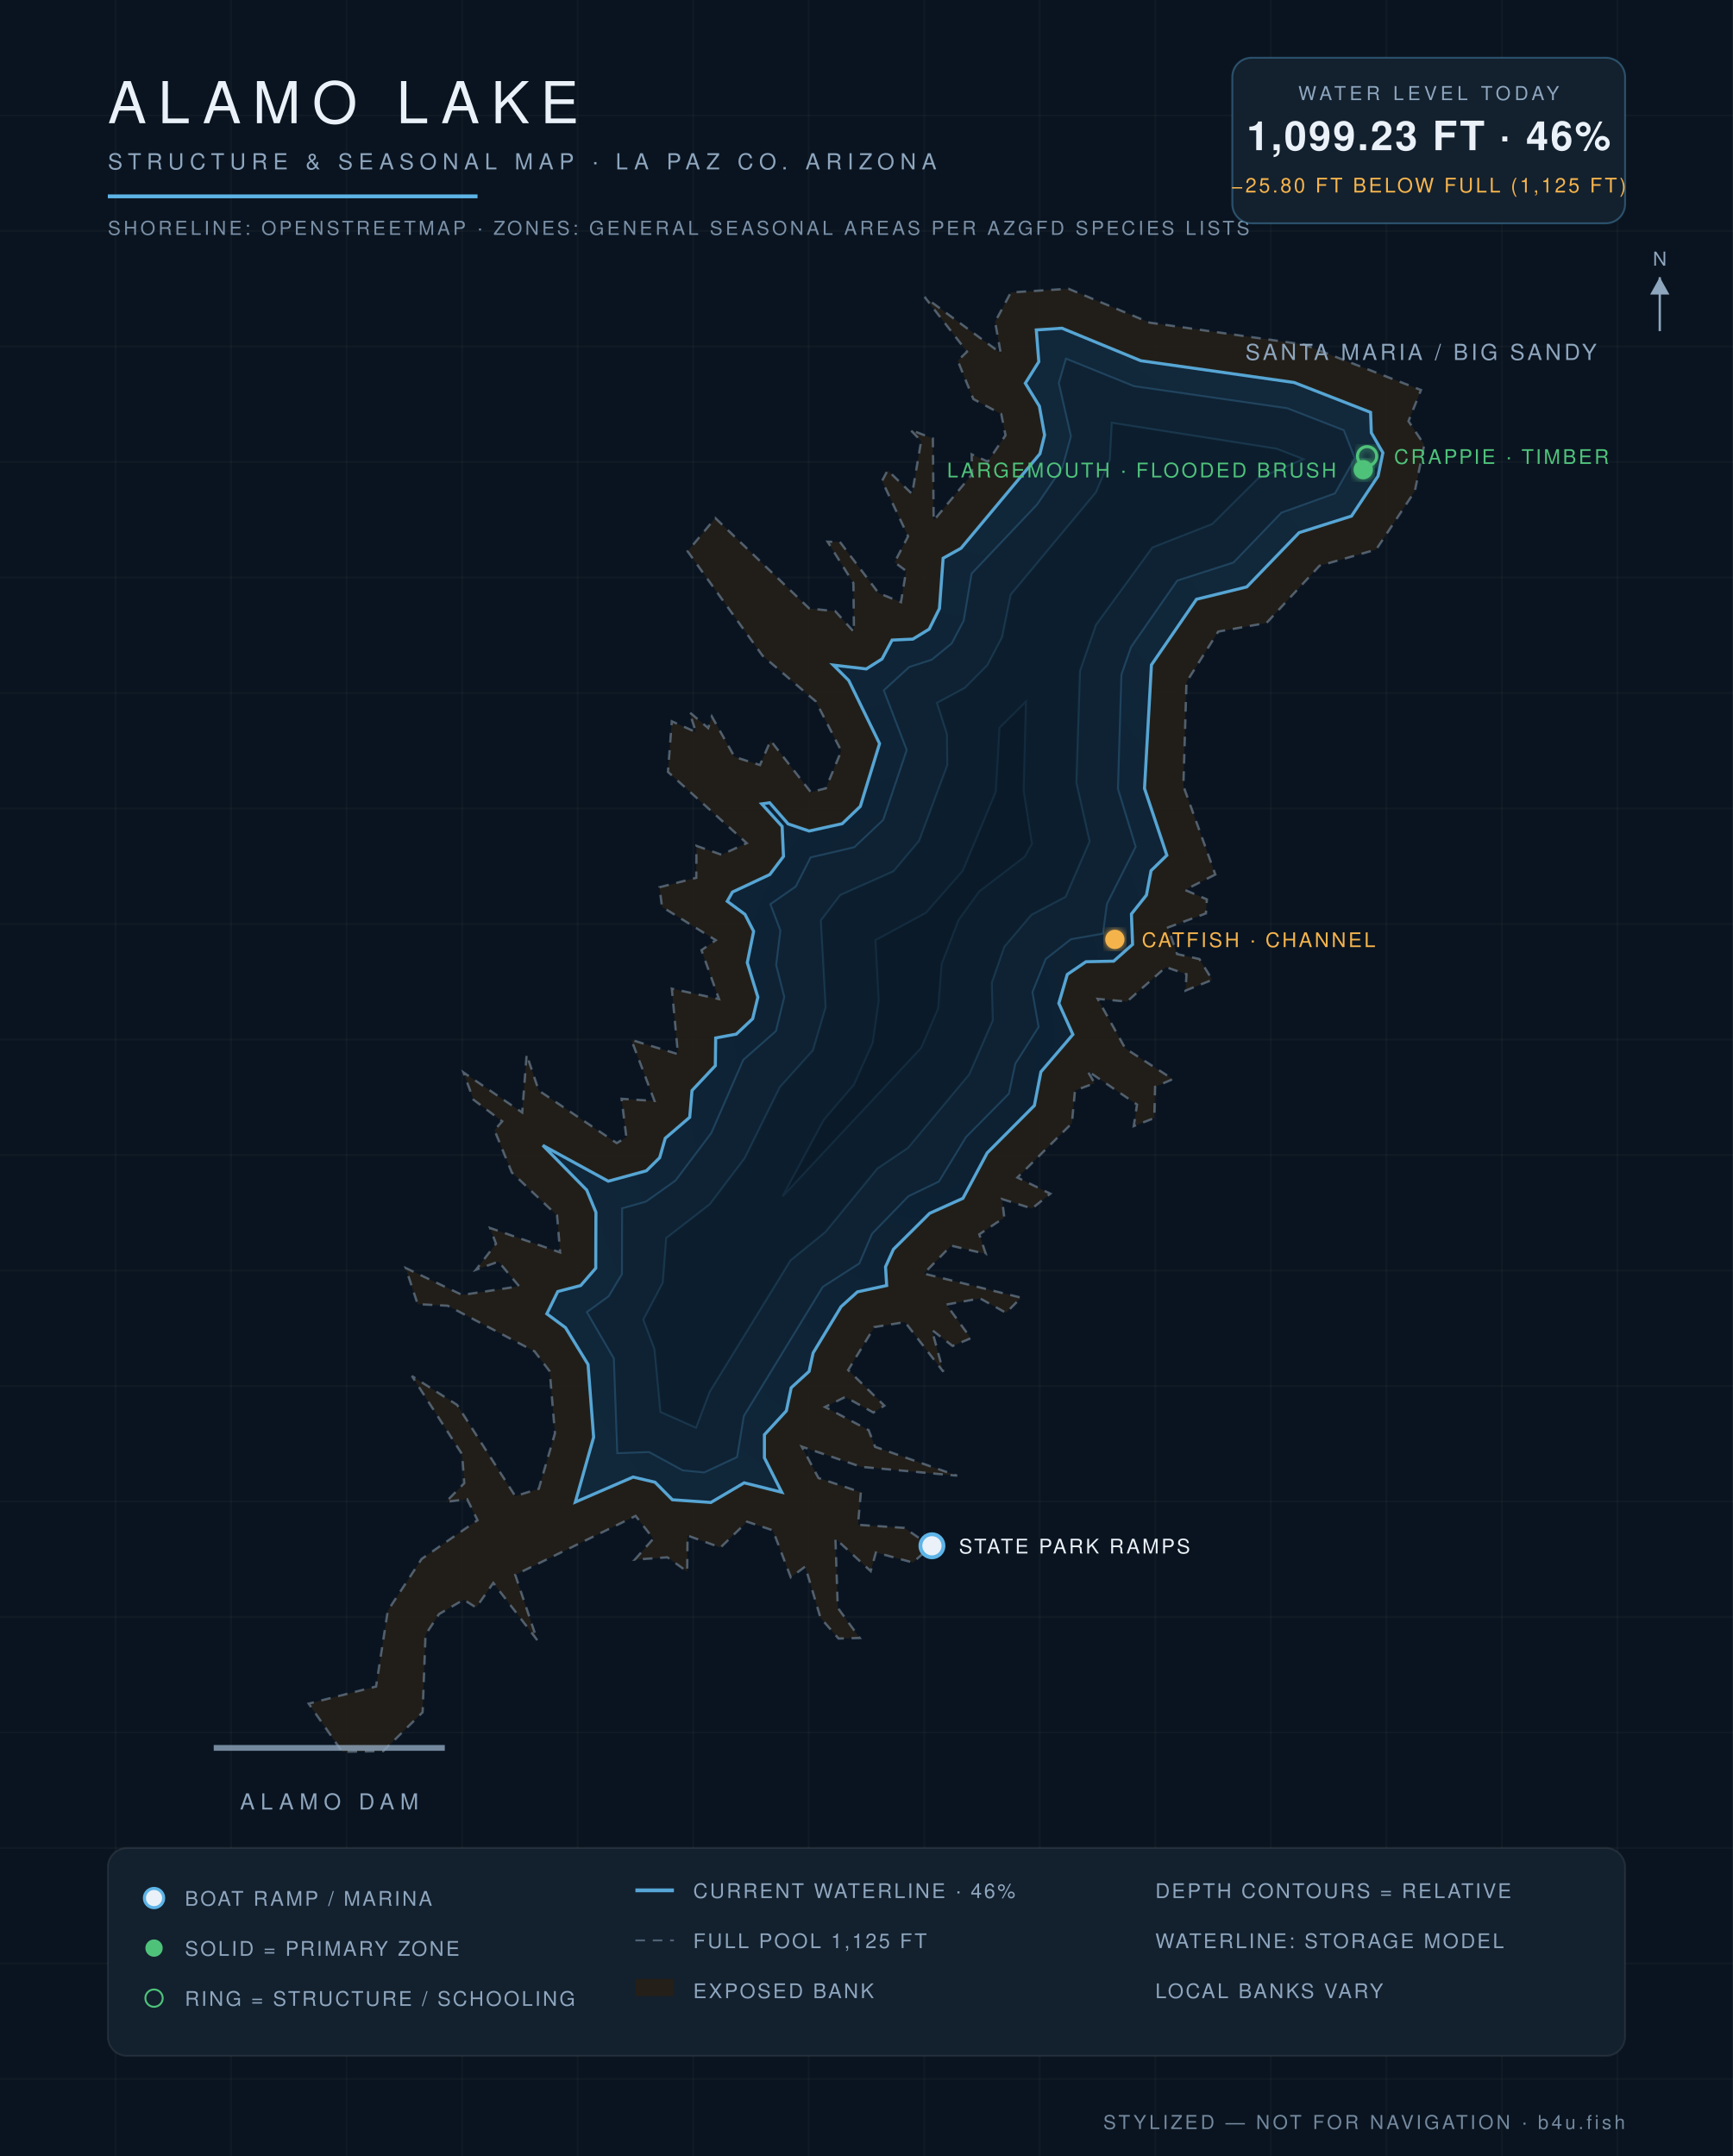
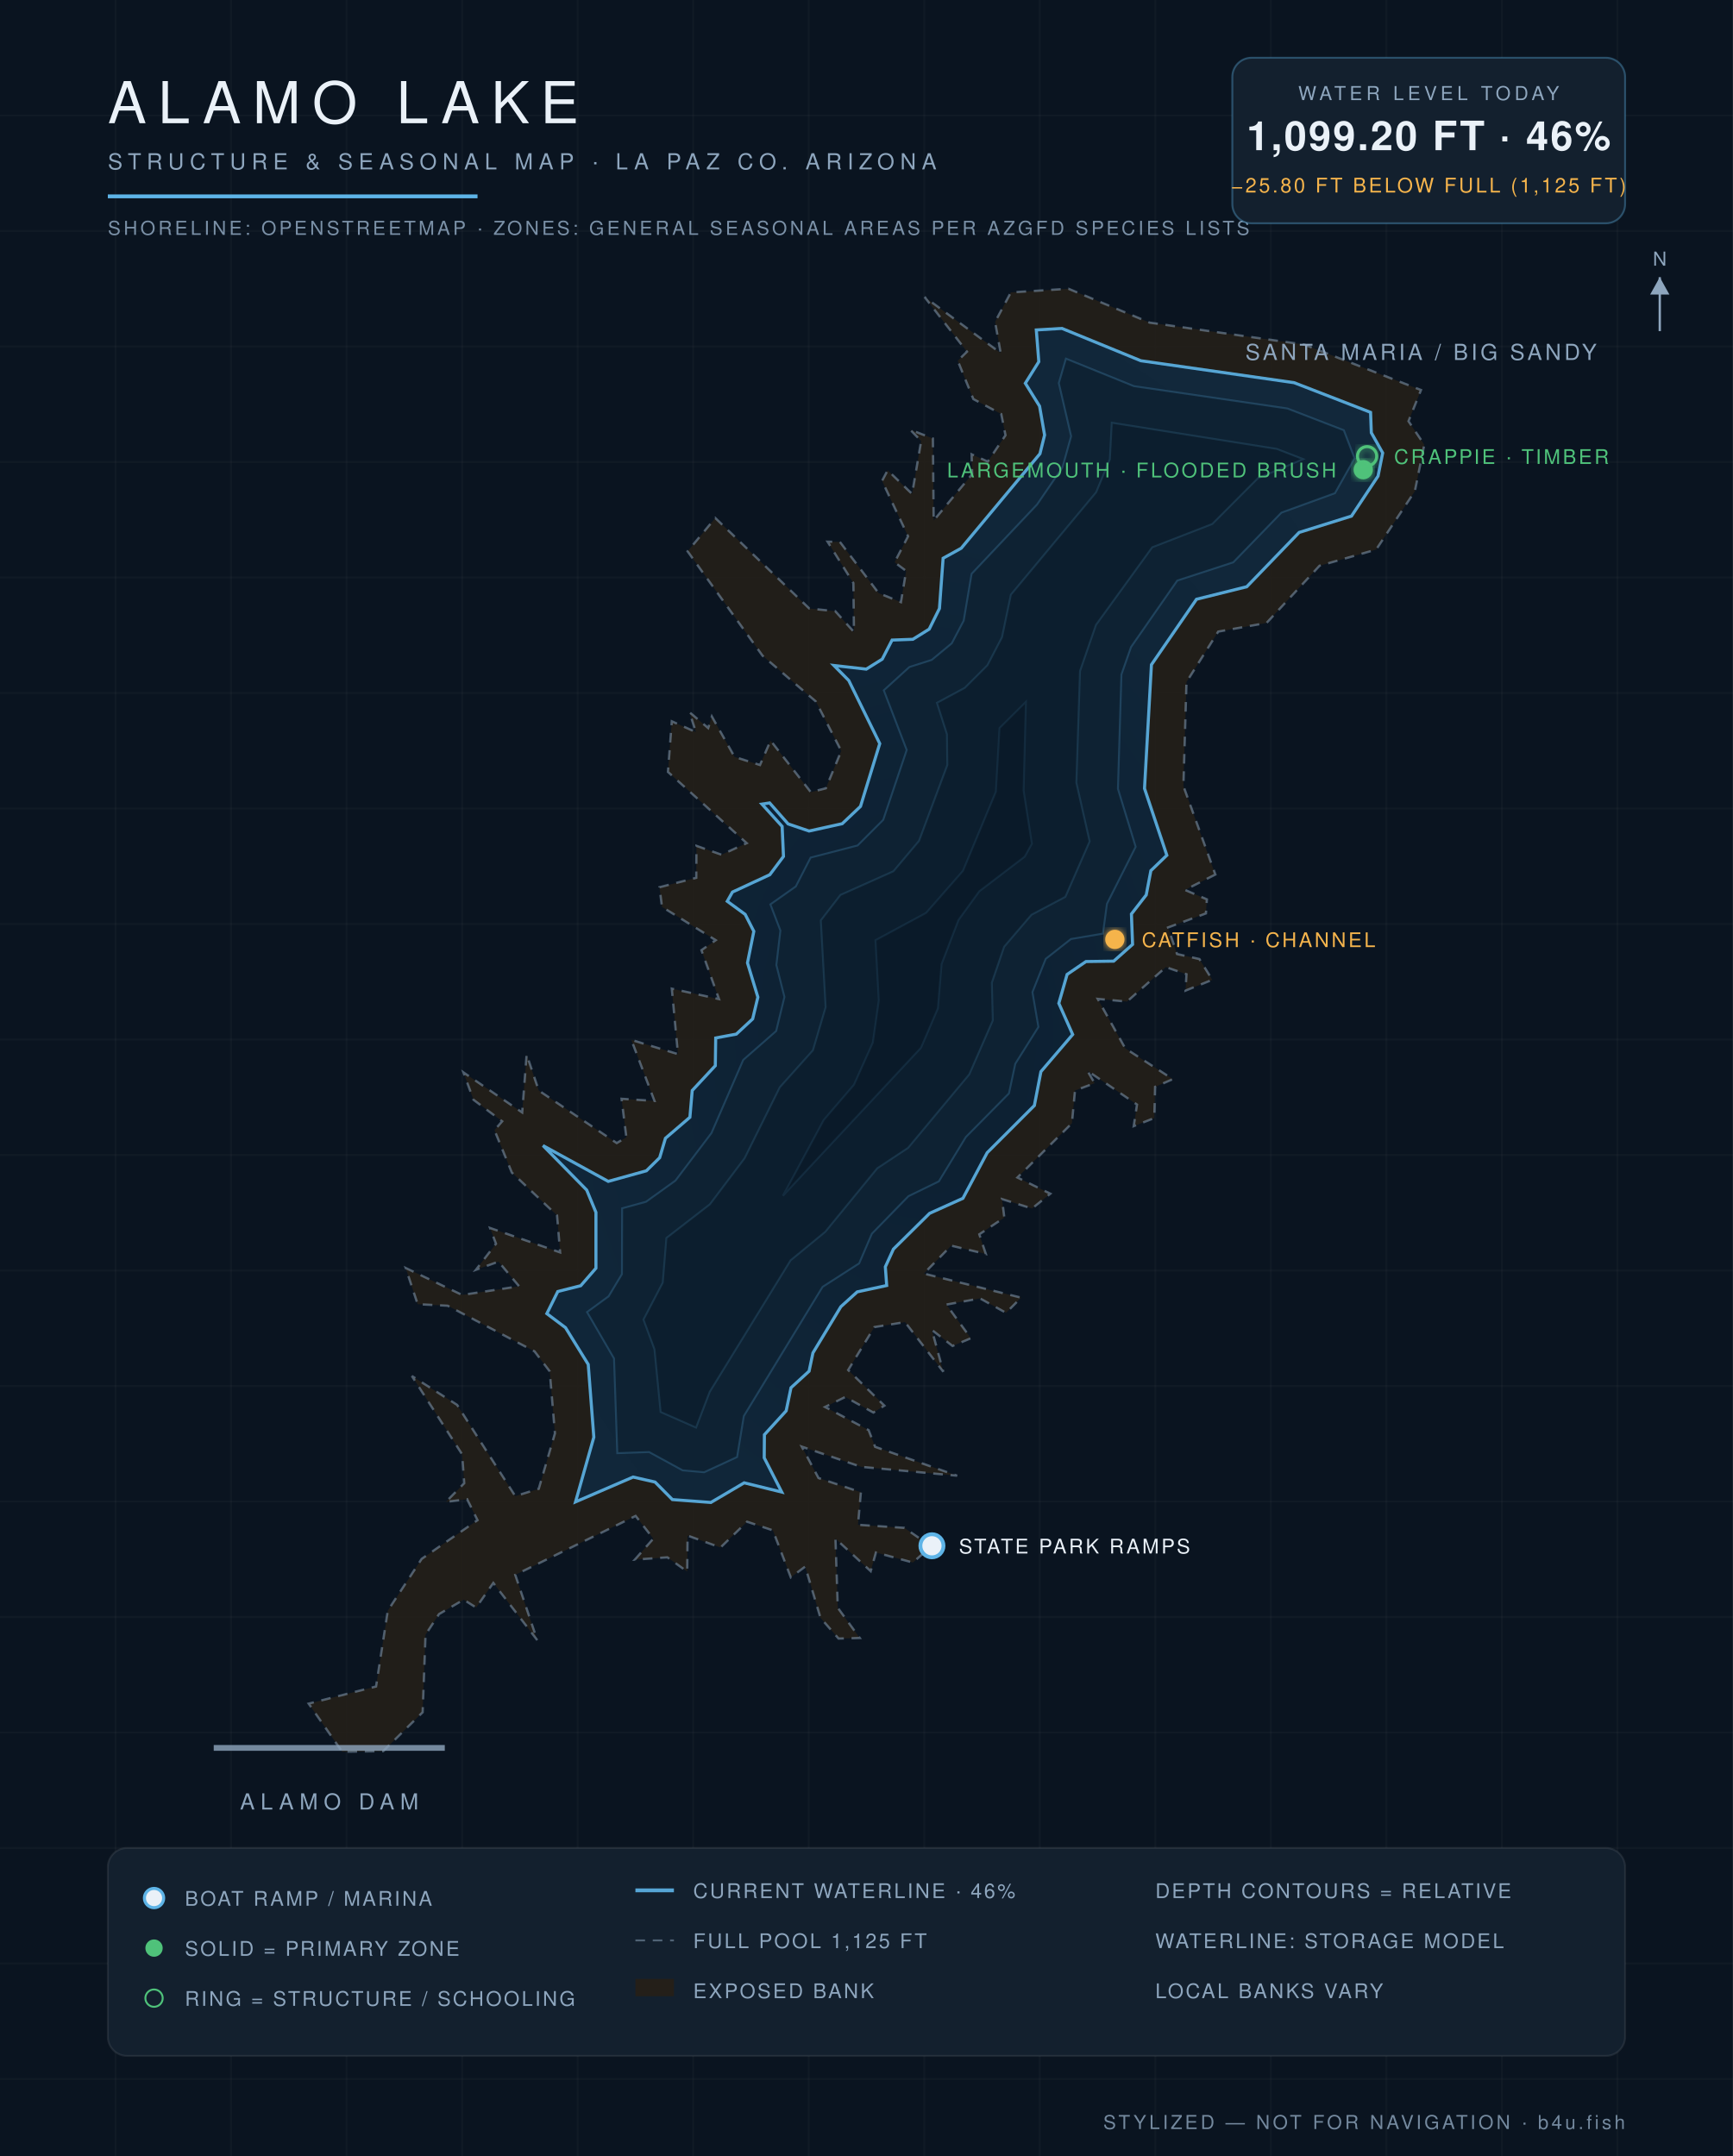
<svg xmlns="http://www.w3.org/2000/svg" viewBox="0 0 900 1120" font-family="Helvetica,Arial,sans-serif">
  <defs>
    <radialGradient id="wg" cx="45%" cy="60%" r="80%">
      <stop offset="0%" stop-color="#0c1f31" />
      <stop offset="55%" stop-color="#102639" />
      <stop offset="100%" stop-color="#13293c" />
    </radialGradient>
    <filter id="glow">
      <feGaussianBlur stdDeviation="2.2" result="b" />
      <feMerge>
        <feMergeNode in="b" />
        <feMergeNode in="SourceGraphic" />
      </feMerge>
    </filter>
  </defs>
  <rect width="900" height="1120" fill="#0a1420" />
  <g stroke="#ffffff" stroke-opacity="0.025">
    <line x1="60" y1="0" x2="60" y2="1120" />
    <line x1="120" y1="0" x2="120" y2="1120" />
    <line x1="180" y1="0" x2="180" y2="1120" />
    <line x1="240" y1="0" x2="240" y2="1120" />
    <line x1="300" y1="0" x2="300" y2="1120" />
    <line x1="360" y1="0" x2="360" y2="1120" />
    <line x1="420" y1="0" x2="420" y2="1120" />
    <line x1="480" y1="0" x2="480" y2="1120" />
    <line x1="540" y1="0" x2="540" y2="1120" />
    <line x1="600" y1="0" x2="600" y2="1120" />
    <line x1="660" y1="0" x2="660" y2="1120" />
    <line x1="720" y1="0" x2="720" y2="1120" />
    <line x1="780" y1="0" x2="780" y2="1120" />
    <line x1="840" y1="0" x2="840" y2="1120" />
    <line x1="0" y1="60" x2="900" y2="60" />
    <line x1="0" y1="120" x2="900" y2="120" />
    <line x1="0" y1="180" x2="900" y2="180" />
    <line x1="0" y1="240" x2="900" y2="240" />
    <line x1="0" y1="300" x2="900" y2="300" />
    <line x1="0" y1="360" x2="900" y2="360" />
    <line x1="0" y1="420" x2="900" y2="420" />
    <line x1="0" y1="480" x2="900" y2="480" />
    <line x1="0" y1="540" x2="900" y2="540" />
    <line x1="0" y1="600" x2="900" y2="600" />
    <line x1="0" y1="660" x2="900" y2="660" />
    <line x1="0" y1="720" x2="900" y2="720" />
    <line x1="0" y1="780" x2="900" y2="780" />
    <line x1="0" y1="840" x2="900" y2="840" />
    <line x1="0" y1="900" x2="900" y2="900" />
    <line x1="0" y1="960" x2="900" y2="960" />
    <line x1="0" y1="1020" x2="900" y2="1020" />
    <line x1="0" y1="1080" x2="900" y2="1080" />
  </g>
  <path d="M 631.2,454.3 L 615.4,462.3 L 626.8,467.2 L 626.3,474.5 L 606.6,481.8 L 611.3,495.6 L 622.9,498.2 L 629.6,509.0 L 615.7,514.6 L 616.2,506.1 L 605.5,502.4 L 585.3,520.3 L 570.1,518.9 L 584.4,544.6 L 609.1,560.6 L 599.9,564.6 L 599.5,580.8 L 588.8,585.0 L 590.5,573.8 L 564.7,556.2 L 568.5,562.7 L 558.3,566.5 L 556.7,583.5 L 528.4,611.7 L 545.5,620.1 L 536.0,627.8 L 520.4,622.9 L 521.6,632.5 L 508.6,641.2 L 512.0,651.4 L 494.0,647.1 L 479.8,661.6 L 530.3,674.1 L 522.5,682.0 L 509.0,674.5 L 491.5,677.7 L 504.2,695.2 L 494.7,699.2 L 484.0,690.9 L 489.9,712.6 L 470.0,686.8 L 454.1,689.4 L 440.5,711.7 L 459.3,730.2 L 453.6,733.8 L 439.0,725.7 L 428.5,730.9 L 451.1,742.9 L 454.5,751.6 L 497.1,766.6 L 447.3,762.0 L 416.4,751.5 L 425.1,767.8 L 447.1,775.2 L 445.6,792.1 L 469.7,793.7 L 483.6,803.3 L 474.1,811.7 L 454.9,806.5 L 452.2,816.2 L 433.9,799.3 L 435.1,835.2 L 446.5,850.9 L 435.5,851.2 L 426.1,840.4 L 418.2,813.8 L 410.7,819.4 L 401.4,795.0 L 388.0,790.5 L 374.2,803.9 L 357.1,797.7 L 356.9,816.4 L 346.6,809.0 L 329.7,810.2 L 339.3,799.3 L 330.1,787.5 L 267.6,818.1 L 279.0,852.0 L 256.2,822.3 L 247.3,835.1 L 240.8,831.0 L 228.0,838.5 L 221.0,849.2 L 219.5,889.5 L 199.0,909.7 L 177.7,910.0 L 160.3,885.0 L 195.3,876.1 L 201.4,836.7 L 219.0,809.8 L 248.0,789.7 L 242.6,778.8 L 231.6,780.2 L 241.1,770.5 L 240.0,755.5 L 213.9,714.8 L 237.4,729.8 L 267.6,777.2 L 279.8,773.4 L 288.2,744.6 L 285.5,712.4 L 277.6,702.0 L 232.5,678.3 L 216.9,677.5 L 210.7,658.7 L 240.0,672.7 L 269.6,668.2 L 258.9,655.4 L 247.2,659.6 L 257.6,646.1 L 254.5,637.9 L 290.9,650.6 L 289.3,631.4 L 265.8,609.1 L 256.8,587.1 L 260.8,582.5 L 245.9,571.3 L 240.7,557.1 L 271.2,577.9 L 273.5,547.8 L 279.8,566.5 L 320.3,593.8 L 325.3,590.8 L 322.8,570.8 L 339.9,571.9 L 327.9,540.2 L 352.1,547.6 L 348.9,513.6 L 373.4,519.0 L 364.3,493.6 L 371.7,488.4 L 343.8,471.1 L 342.5,460.9 L 361.6,456.0 L 361.7,439.4 L 374.7,444.0 L 387.8,438.0 L 346.9,401.0 L 348.9,374.7 L 361.4,380.3 L 358.1,370.0 L 367.8,378.2 L 369.7,372.2 L 381.5,393.2 L 394.7,397.4 L 400.2,384.7 L 421.1,411.5 L 428.9,409.5 L 436.9,390.1 L 423.7,364.4 L 396.0,340.6 L 357.1,286.4 L 371.5,269.1 L 420.3,316.1 L 433.8,317.5 L 443.5,328.3 L 443.2,302.9 L 429.8,281.4 L 436.2,281.5 L 456.3,308.1 L 467.9,312.8 L 470.6,296.6 L 464.6,292.1 L 471.6,278.6 L 458.1,249.8 L 461.0,244.3 L 473.7,256.6 L 478.4,229.1 L 472.7,223.2 L 484.5,227.8 L 484.9,270.4 L 504.9,246.3 L 504.6,236.0 L 513.0,239.8 L 522.2,226.1 L 520.0,215.1 L 505.5,207.3 L 497.4,187.4 L 502.2,182.7 L 480.2,154.3 L 519.7,183.4 L 516.8,167.2 L 525.0,151.9 L 554.9,150.0 L 597.1,167.6 L 677.3,179.0 L 738.0,202.6 L 731.5,218.8 L 739.7,231.0 L 734.8,255.2 L 714.7,285.5 L 685.3,293.9 L 657.8,323.6 L 632.7,328.1 L 616.2,354.3 L 614.6,408.3 L 631.2,454.3 Z" fill="#241f19" fill-opacity="0.9" stroke="#8ea6be" stroke-opacity="0.5" stroke-width="1.2" stroke-dasharray="5 4" />
-   <path d="M 298.8,780.3 L 308.3,746.6 L 305.4,708.8 L 293.7,689.7 L 284.0,682.5 L 289.7,670.9 L 301.6,667.8 L 309.4,658.8 L 309.5,629.8 L 304.7,618.2 L 281.9,595.0 L 315.9,613.6 L 335.7,608.2 L 342.6,601.4 L 345.5,591.3 L 358.2,580.4 L 359.4,566.5 L 371.5,553.6 L 371.7,539.2 L 382.4,537.2 L 390.9,529.2 L 393.6,518.0 L 388.1,500.1 L 391.4,483.8 L 386.9,475.0 L 377.7,468.2 L 380.4,463.4 L 399.8,454.3 L 406.9,444.9 L 406.2,429.3 L 395.6,417.6 L 399.7,417.0 L 409.3,428.0 L 420.2,431.7 L 437.4,427.9 L 446.8,418.9 L 456.8,386.3 L 440.8,353.5 L 432.8,345.5 L 449.9,347.5 L 458.1,342.3 L 463.3,332.5 L 474.1,332.0 L 482.6,326.8 L 487.9,316.1 L 489.8,290.0 L 499.1,284.8 L 540.1,235.7 L 542.5,226.0 L 539.8,211.0 L 532.5,199.1 L 539.5,187.9 L 538.2,171.4 L 551.5,170.5 L 592.5,187.4 L 672.1,198.7 L 711.8,214.2 L 712.2,224.8 L 718.2,235.2 L 715.7,247.3 L 701.9,268.1 L 674.7,276.7 L 647.5,304.9 L 621.4,311.3 L 598.0,345.4 L 594.4,409.6 L 606.0,444.3 L 597.8,452.3 L 595.4,465.0 L 587.6,474.8 L 588.2,490.6 L 578.4,499.3 L 564.0,499.6 L 554.3,506.2 L 549.9,521.2 L 557.2,537.4 L 540.6,556.8 L 537.2,574.3 L 512.7,598.9 L 500.1,622.5 L 482.8,630.3 L 464.0,649.0 L 459.9,658.1 L 460.5,667.8 L 445.3,671.1 L 436.8,678.8 L 422.3,702.8 L 420.2,712.4 L 410.9,720.9 L 408.4,732.9 L 397.0,745.3 L 397.0,757.3 L 406.0,775.2 L 386.5,770.3 L 369.2,780.5 L 349.2,779.1 L 340.2,770.0 L 328.8,767.3 L 298.8,780.3 Z" fill="url(#wg)" stroke="#5eb4e7" stroke-opacity="0.9" stroke-width="1.6" />
-   <path d="M 323.1,627.7 L 335.5,624.2 L 350.8,613.3 L 369.4,588.6 L 386.0,550.6 L 403.0,535.6 L 407.3,517.9 L 403.1,501.3 L 405.3,483.4 L 400.1,469.7 L 413.3,460.5 L 421.0,445.4 L 443.7,440.1 L 458.7,425.9 L 470.9,389.6 L 459.0,358.6 L 472.2,346.5 L 483.9,342.7 L 494.3,334.2 L 500.5,322.4 L 504.6,298.0 L 538.6,262.1 L 551.8,242.8 L 556.2,226.6 L 549.9,199.0 L 553.6,186.3 L 588.9,200.6 L 668.6,212.1 L 697.9,223.5 L 703.6,238.1 L 693.3,256.3 L 665.5,266.3 L 640.6,292.2 L 611.4,301.6 L 587.4,336.1 L 582.4,350.4 L 580.6,409.8 L 589.8,439.9 L 574.9,469.5 L 572.8,485.0 L 556.2,487.9 L 543.1,498.2 L 536.2,515.4 L 539.4,533.5 L 527.3,552.6 L 524.0,568.1 L 501.7,590.7 L 487.6,613.8 L 471.8,621.4 L 452.9,640.9 L 446.3,656.3 L 427.3,668.5 L 386.3,735.6 L 382.8,756.9 L 365.7,764.9 L 354.5,763.8 L 337.1,754.3 L 320.6,754.9 L 318.8,705.7 L 304.8,681.6 L 316.1,673.4 L 323.0,661.9 L 323.1,627.7 Z" fill="#0e2233" stroke="#5eb4e7" stroke-opacity="0.22" stroke-width="1" />
-   <path d="M 361.5,741.7 L 343.0,733.5 L 339.9,700.9 L 334.1,685.5 L 344.2,666.3 L 346.0,643.1 L 368.6,625.6 L 386.7,601.7 L 405.0,564.7 L 422.2,545.6 L 428.8,523.2 L 426.3,478.1 L 436.4,464.9 L 464.0,452.6 L 477.3,436.8 L 492.0,397.4 L 491.8,381.4 L 486.6,365.1 L 501.1,357.3 L 512.7,345.6 L 520.4,331.0 L 524.9,308.9 L 569.2,255.7 L 576.4,238.6 L 577.4,219.6 L 663.1,233.1 L 676.9,238.5 L 653.4,248.5 L 629.6,272.2 L 598.5,284.4 L 569.2,324.6 L 560.9,348.6 L 559.0,406.6 L 565.9,437.1 L 553.4,465.9 L 535.7,475.2 L 521.6,491.8 L 515.1,510.5 L 515.6,530.1 L 503.4,558.1 L 471.6,596.3 L 455.7,607.0 L 428.7,640.0 L 410.6,654.7 L 368.6,723.0 L 361.5,741.7 Z" fill="#0c1e2e" stroke="#5eb4e7" stroke-opacity="0.15" stroke-width="1" />
-   <path d="M 427.8,581.8 L 443.5,563.5 L 453.3,541.6 L 456.4,519.7 L 454.7,488.4 L 480.9,474.2 L 500.0,452.4 L 517.2,411.3 L 519.1,378.1 L 532.8,364.5 L 531.6,410.7 L 535.9,438.3 L 532.2,445.0 L 508.6,463.0 L 497.8,477.9 L 489.0,500.8 L 487.2,523.8 L 478.4,544.3 L 406.5,621.4 L 427.8,581.8 Z" fill="#0a1a29" stroke="#5eb4e7" stroke-opacity="0.1" stroke-width="1" />
+   <path d="M 298.9,780.2 L 308.4,746.6 L 305.5,708.8 L 293.7,689.7 L 284.0,682.4 L 289.7,670.9 L 301.6,667.9 L 309.5,658.8 L 309.5,629.8 L 304.7,618.2 L 282.0,595.1 L 315.9,613.7 L 335.7,608.2 L 342.6,601.4 L 345.6,591.3 L 358.3,580.4 L 359.5,566.5 L 371.5,553.6 L 371.7,539.2 L 382.4,537.2 L 390.9,529.3 L 393.6,518.0 L 388.2,500.2 L 391.5,483.8 L 387.0,475.0 L 377.7,468.2 L 380.4,463.4 L 399.8,454.4 L 406.9,444.9 L 406.2,429.3 L 395.7,417.7 L 399.7,417.1 L 409.3,428.0 L 420.2,431.7 L 437.4,427.9 L 446.9,418.9 L 456.9,386.3 L 440.8,353.5 L 433.1,345.7 L 449.9,347.6 L 458.2,342.4 L 463.3,332.5 L 474.1,332.1 L 482.6,326.8 L 487.9,316.1 L 489.8,290.0 L 499.2,284.8 L 540.1,235.7 L 542.5,226.0 L 539.9,211.0 L 532.5,199.1 L 539.5,187.9 L 538.2,171.4 L 551.5,170.6 L 592.5,187.4 L 672.1,198.8 L 711.8,214.2 L 712.2,224.8 L 718.1,235.3 L 715.7,247.3 L 701.9,268.1 L 674.7,276.6 L 647.5,304.8 L 621.4,311.3 L 598.0,345.3 L 594.4,409.6 L 606.0,444.3 L 597.7,452.3 L 595.3,464.9 L 587.6,474.8 L 588.2,490.6 L 578.4,499.3 L 564.0,499.5 L 554.2,506.2 L 549.9,521.2 L 557.1,537.4 L 540.6,556.7 L 537.2,574.3 L 512.7,598.8 L 500.1,622.5 L 482.8,630.3 L 464.0,648.9 L 459.8,658.1 L 460.5,667.8 L 445.2,671.1 L 436.7,678.8 L 422.2,702.8 L 420.2,712.3 L 410.8,720.9 L 408.3,732.9 L 397.0,745.3 L 396.9,757.3 L 406.0,775.1 L 386.5,770.3 L 369.2,780.5 L 349.2,779.0 L 340.2,769.9 L 328.8,767.3 L 298.9,780.2 Z" fill="url(#wg)" stroke="#5eb4e7" stroke-opacity="0.9" stroke-width="1.6" />
+   <path d="M 323.1,627.7 L 335.5,624.3 L 350.8,613.3 L 369.5,588.6 L 386.0,550.6 L 403.1,535.6 L 407.4,517.9 L 403.2,501.3 L 405.3,483.4 L 400.1,469.8 L 413.3,460.5 L 421.0,445.5 L 445.4,439.2 L 458.7,425.9 L 470.9,389.6 L 459.0,358.6 L 472.3,346.5 L 483.9,342.8 L 494.3,334.2 L 500.5,322.4 L 504.6,298.1 L 538.6,262.1 L 551.8,242.8 L 556.3,226.6 L 549.9,199.0 L 553.6,186.3 L 588.9,200.6 L 668.6,212.2 L 697.9,223.5 L 703.5,238.1 L 693.3,256.2 L 665.5,266.3 L 640.5,292.1 L 611.4,301.6 L 587.4,336.1 L 582.4,350.4 L 580.6,409.8 L 589.8,439.9 L 574.9,469.5 L 572.8,485.0 L 556.2,487.8 L 543.1,498.1 L 536.2,515.4 L 539.3,533.5 L 527.3,552.6 L 524.0,568.0 L 501.6,590.7 L 487.6,613.7 L 471.8,621.4 L 452.8,640.9 L 446.2,656.3 L 427.2,668.5 L 386.3,735.6 L 382.8,756.9 L 365.7,764.8 L 354.5,763.8 L 337.1,754.3 L 320.6,754.9 L 318.9,705.7 L 304.9,681.6 L 316.1,673.4 L 323.0,661.9 L 323.1,627.7 Z" fill="#0e2233" stroke="#5eb4e7" stroke-opacity="0.22" stroke-width="1" />
+   <path d="M 361.5,741.6 L 343.1,733.5 L 339.9,700.9 L 334.2,685.5 L 344.2,666.3 L 346.1,643.1 L 368.7,625.6 L 386.7,601.7 L 405.0,564.8 L 422.2,545.6 L 428.8,523.2 L 426.3,478.1 L 436.5,464.9 L 464.0,452.6 L 477.3,436.8 L 492.0,397.4 L 491.8,381.4 L 486.6,365.1 L 501.1,357.3 L 512.8,345.6 L 520.4,331.0 L 525.0,308.9 L 569.3,255.7 L 576.4,238.6 L 577.4,219.6 L 663.1,233.2 L 676.8,238.5 L 653.3,248.4 L 629.6,272.2 L 598.4,284.3 L 569.2,324.6 L 560.9,348.6 L 559.0,406.6 L 565.9,437.1 L 553.3,465.9 L 535.7,475.2 L 521.5,491.8 L 515.1,510.5 L 515.6,530.1 L 503.4,558.1 L 471.6,596.3 L 455.6,606.9 L 428.6,639.9 L 410.6,654.7 L 368.6,723.0 L 361.5,741.6 Z" fill="#0c1e2e" stroke="#5eb4e7" stroke-opacity="0.15" stroke-width="1" />
+   <path d="M 427.8,581.8 L 443.5,563.5 L 453.3,541.6 L 456.4,519.7 L 454.7,488.4 L 481.0,474.2 L 500.1,452.4 L 517.2,411.3 L 519.1,378.2 L 532.8,364.6 L 531.6,410.7 L 535.9,438.3 L 532.2,445.0 L 508.6,463.0 L 497.8,477.9 L 489.0,500.8 L 487.1,523.8 L 478.3,544.3 L 406.6,621.2 L 427.8,581.8 Z" fill="#0a1a29" stroke="#5eb4e7" stroke-opacity="0.1" stroke-width="1" />
  <text x="738" y="187" fill="#8ea6be" font-size="11.5" letter-spacing="1.6" text-anchor="middle">SANTA MARIA / BIG SANDY</text>
  <line x1="111" y1="908" x2="231" y2="908" stroke="#8ea6be" stroke-width="3" stroke-opacity="0.8" />
  <text x="171" y="940" fill="#8ea6be" font-size="11.5" letter-spacing="3" text-anchor="middle">ALAMO DAM</text>
  <circle cx="484" cy="803" r="6" fill="#eaf1f8" stroke="#5eb4e7" stroke-width="2" />
  <text x="498" y="807" fill="#eaf1f8" font-size="10.5" letter-spacing="1.2" text-anchor="start">STATE PARK RAMPS</text>
  <circle cx="708" cy="244" r="5" fill="#4fc27a" filter="url(#glow)" />
  <text x="694" y="248" fill="#4fc27a" font-size="10.5" letter-spacing="1.2" text-anchor="end">LARGEMOUTH · FLOODED BRUSH</text>
  <circle cx="710" cy="237" r="5" fill="none" stroke="#4fc27a" stroke-width="1.6" filter="url(#glow)" />
  <text x="724" y="241" fill="#4fc27a" font-size="10.5" letter-spacing="1.2" text-anchor="start">CRAPPIE · TIMBER</text>
  <circle cx="579" cy="488" r="5" fill="#f5b44c" filter="url(#glow)" />
  <text x="593" y="492" fill="#f5b44c" font-size="10.5" letter-spacing="1.2" text-anchor="start">CATFISH · CHANNEL</text>
  <text x="56" y="64" fill="#eaf1f8" font-size="30" letter-spacing="6" font-weight="300">ALAMO LAKE</text>
  <text x="56" y="88" fill="#8ea6be" font-size="11.5" letter-spacing="3">STRUCTURE &amp; SEASONAL MAP · LA PAZ CO. ARIZONA</text>
  <line x1="56" y1="102" x2="248" y2="102" stroke="#5eb4e7" stroke-width="2" />
  <text x="56" y="122" fill="#8ea6be" font-size="10" letter-spacing="1.5" opacity="0.85">SHORELINE: OPENSTREETMAP · ZONES: GENERAL SEASONAL AREAS PER AZGFD SPECIES LISTS</text>
  <g>
    <rect x="640" y="30" width="204" height="86" rx="10" fill="#13202e" stroke="#5eb4e7" stroke-opacity="0.35" />
    <text x="742" y="52" fill="#8ea6be" font-size="10" letter-spacing="2" text-anchor="middle">WATER LEVEL TODAY</text>
-     <text x="742" y="78" fill="#eaf1f8" font-size="21" letter-spacing="1" text-anchor="middle" font-weight="600">1,099.23 FT · 46%</text>
+     <text x="742" y="78" fill="#eaf1f8" font-size="21" letter-spacing="1" text-anchor="middle" font-weight="600">1,099.20 FT · 46%</text>
    <text x="742" y="100" fill="#f5b44c" font-size="10.5" letter-spacing="1.2" text-anchor="middle">−25.80 FT BELOW FULL (1,125 FT)</text>
  </g>
  <g font-size="10.5" letter-spacing="1.1">
    <rect x="56" y="960" width="788" height="108" rx="10" fill="#13202e" stroke="#ffffff" stroke-opacity="0.08" />
    <circle cx="80" cy="986" r="5" fill="#eaf1f8" stroke="#5eb4e7" stroke-width="1.6" />
    <text x="96" y="990" fill="#8ea6be">BOAT RAMP / MARINA</text>
    <circle cx="80" cy="1012" r="4.5" fill="#4fc27a" />
    <text x="96" y="1016" fill="#8ea6be">SOLID = PRIMARY ZONE</text>
    <circle cx="80" cy="1038" r="4.5" fill="none" stroke="#4fc27a" />
    <text x="96" y="1042" fill="#8ea6be">RING = STRUCTURE / SCHOOLING</text>
    <line x1="330" y1="982" x2="350" y2="982" stroke="#5eb4e7" stroke-opacity="0.9" stroke-width="2" />
    <text x="360" y="986" fill="#8ea6be">CURRENT WATERLINE · 46%</text>
    <line x1="330" y1="1008" x2="350" y2="1008" stroke="#8ea6be" stroke-opacity="0.5" stroke-dasharray="5 4" />
    <text x="360" y="1012" fill="#8ea6be">FULL POOL 1,125 FT</text>
    <rect x="330" y="1028" width="20" height="9" fill="#241f19" />
    <text x="360" y="1038" fill="#8ea6be">EXPOSED BANK</text>
    <text x="600" y="986" fill="#8ea6be">DEPTH CONTOURS = RELATIVE</text>
    <text x="600" y="1012" fill="#8ea6be">WATERLINE: STORAGE MODEL</text>
    <text x="600" y="1038" fill="#8ea6be">LOCAL BANKS VARY</text>
  </g>
  <text x="844" y="1106" fill="#8ea6be" font-size="10" letter-spacing="1.5" text-anchor="end" opacity="0.8">STYLIZED — NOT FOR NAVIGATION · b4u.fish</text>
  <g transform="translate(862,158)" stroke="#8ea6be" fill="#8ea6be">
    <line x1="0" y1="14" x2="0" y2="-14" stroke-width="1.2" />
    <path d="M 0,-14 l 5,9 h -10 z" stroke="none" />
    <text x="0" y="-20" font-size="10" text-anchor="middle" stroke="none">N</text>
  </g>
</svg>
